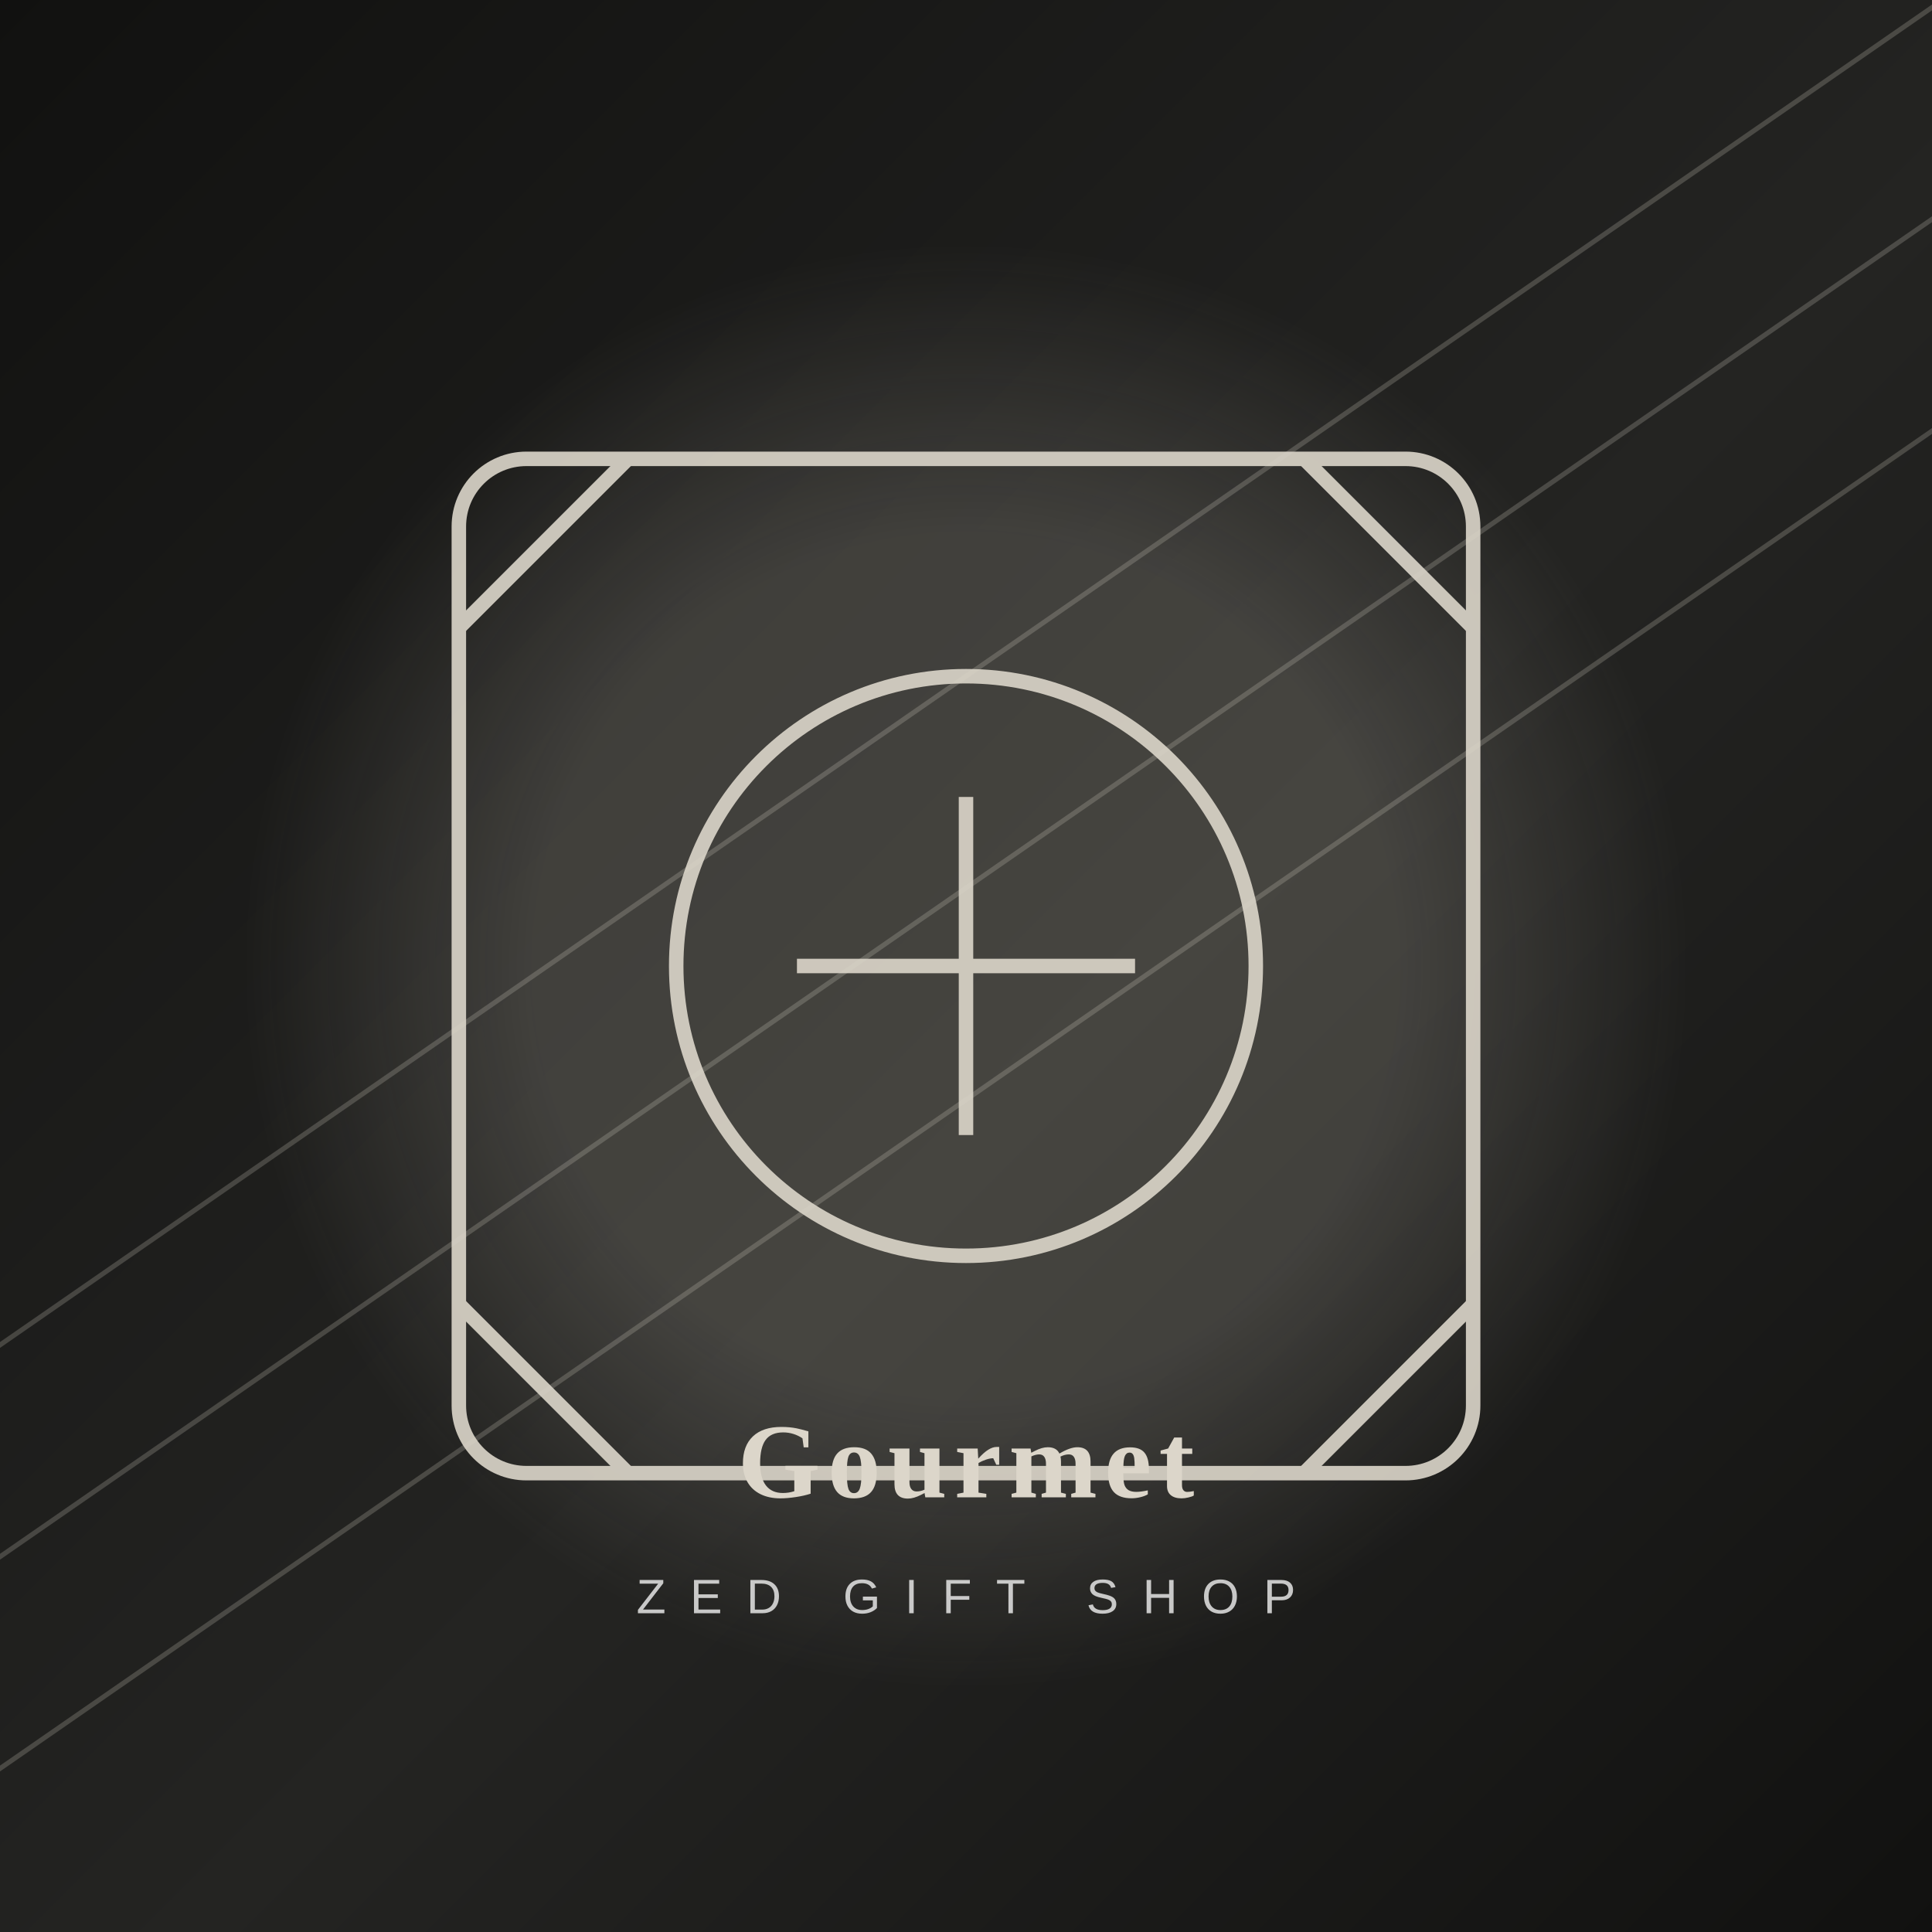
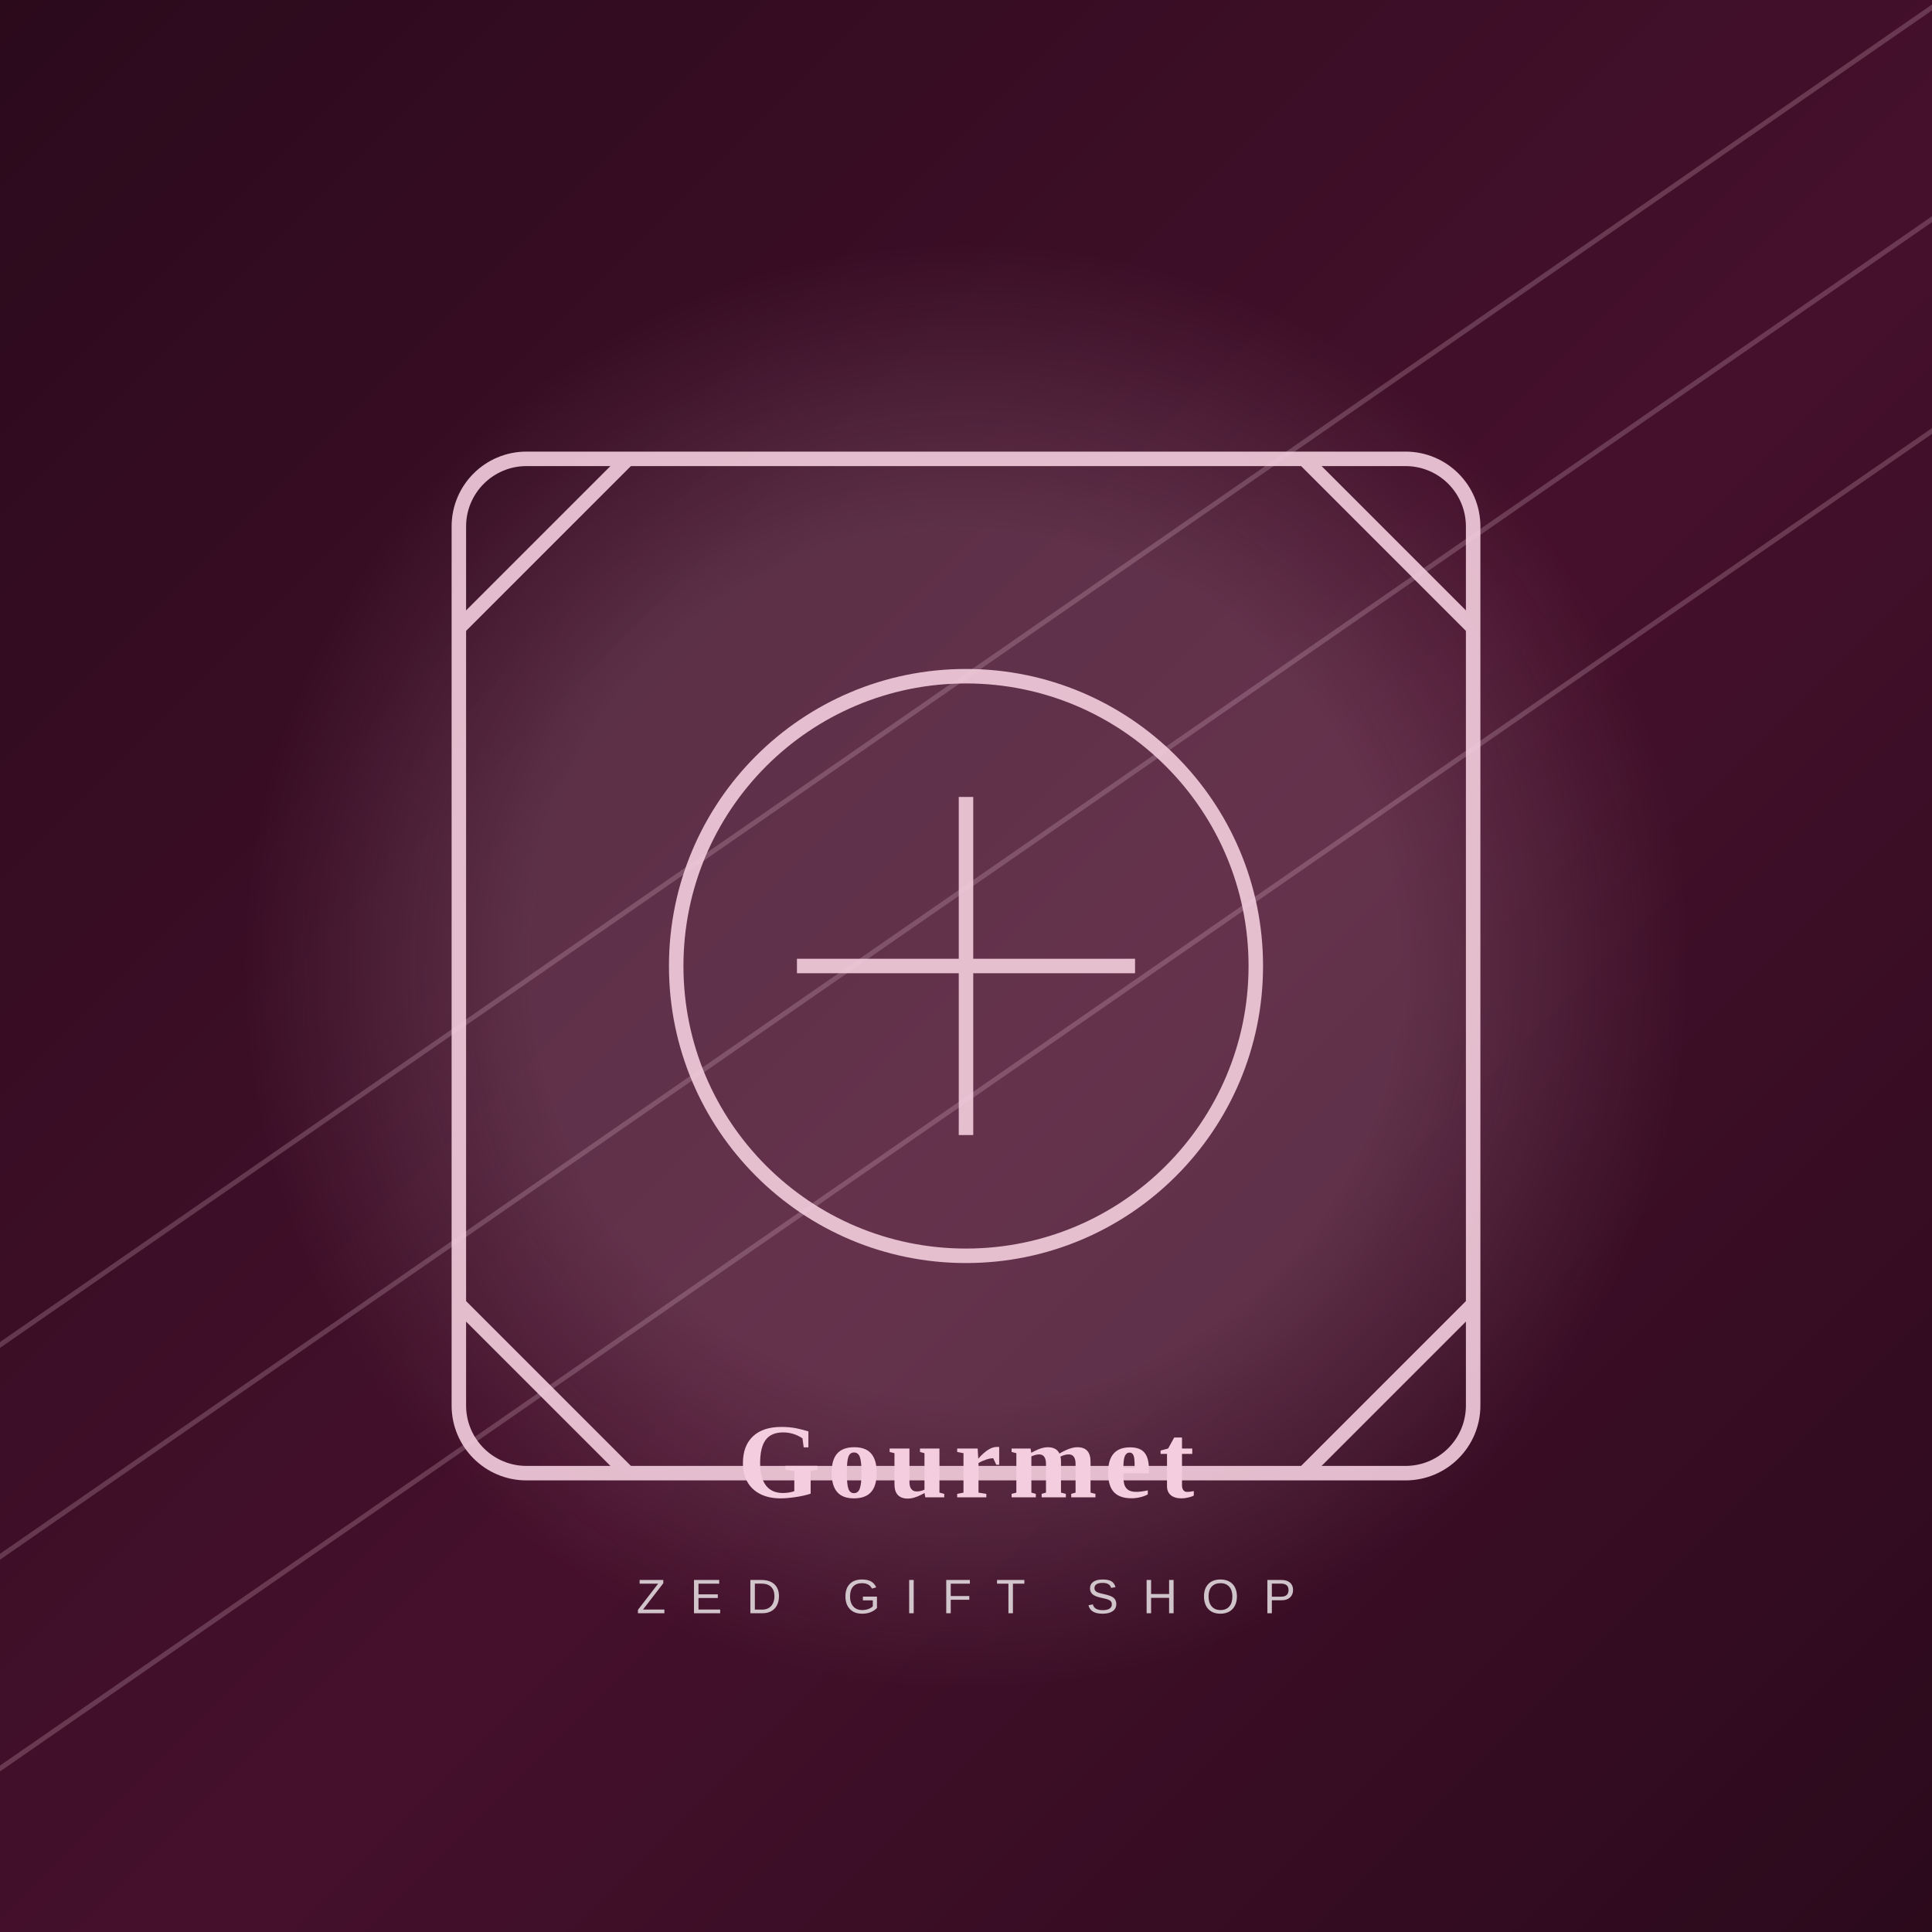
<svg xmlns="http://www.w3.org/2000/svg" width="800" height="800" viewBox="0 0 800 800">
  <defs>
    <linearGradient id="bg" x1="0" y1="0" x2="1" y2="1">
-       <stop offset="0" stop-color="#111110" />
-       <stop offset="0.55" stop-color="#242422" />
-       <stop offset="1" stop-color="#111110" />
+       <stop offset="0" stop-color="#2b0a1c" />
+       <stop offset="0.55" stop-color="#45102c" />
+       <stop offset="1" stop-color="#2b0a1c" />
    </linearGradient>
    <radialGradient id="glow" cx="0.5" cy="0.5" r="0.5">
-       <stop offset="0.6" stop-color="#dcd6ca" stop-opacity="0.18" />
-       <stop offset="1" stop-color="#dcd6ca" stop-opacity="0" />
+       <stop offset="0.6" stop-color="#f4cede" stop-opacity="0.18" />
+       <stop offset="1" stop-color="#f4cede" stop-opacity="0" />
    </radialGradient>
  </defs>
  <rect width="800" height="800" fill="url(#bg)" />
  <circle cx="400" cy="400" r="300" fill="url(#glow)" />
-   <g stroke="#dcd6ca" stroke-opacity="0.22" stroke-width="2">
+   <g stroke="#f4cede" stroke-opacity="0.22" stroke-width="2">
    <path d="M-120 640 L920 -80" />
    <path d="M-80 700 L960 -20" />
    <path d="M-40 760 L1000 40" />
  </g>
-   <g fill="none" stroke="#dcd6ca" stroke-width="6" opacity="0.9">
+   <g fill="none" stroke="#f4cede" stroke-width="6" opacity="0.9">
    <rect x="190" y="190" width="420" height="420" rx="28" />
    <path d="M260 190 L190 260 M540 190 L610 260 M260 610 L190 540 M540 610 L610 540" />
    <circle cx="400" cy="400" r="120" />
    <path d="M400 330 L400 470 M330 400 L470 400" />
  </g>
-   <text x="400" y="620" text-anchor="middle" font-family="Georgia, 'Times New Roman', serif" font-size="44" font-weight="bold" letter-spacing="3" fill="#dcd6ca">Gourmet</text>
+   <text x="400" y="620" text-anchor="middle" font-family="Georgia, 'Times New Roman', serif" font-size="44" font-weight="bold" letter-spacing="3" fill="#f4cede">Gourmet</text>
  <text x="400" y="668" text-anchor="middle" font-family="Arial, sans-serif" font-size="20" letter-spacing="10" fill="#ffffff" fill-opacity="0.75">ZED GIFT SHOP</text>
</svg>
